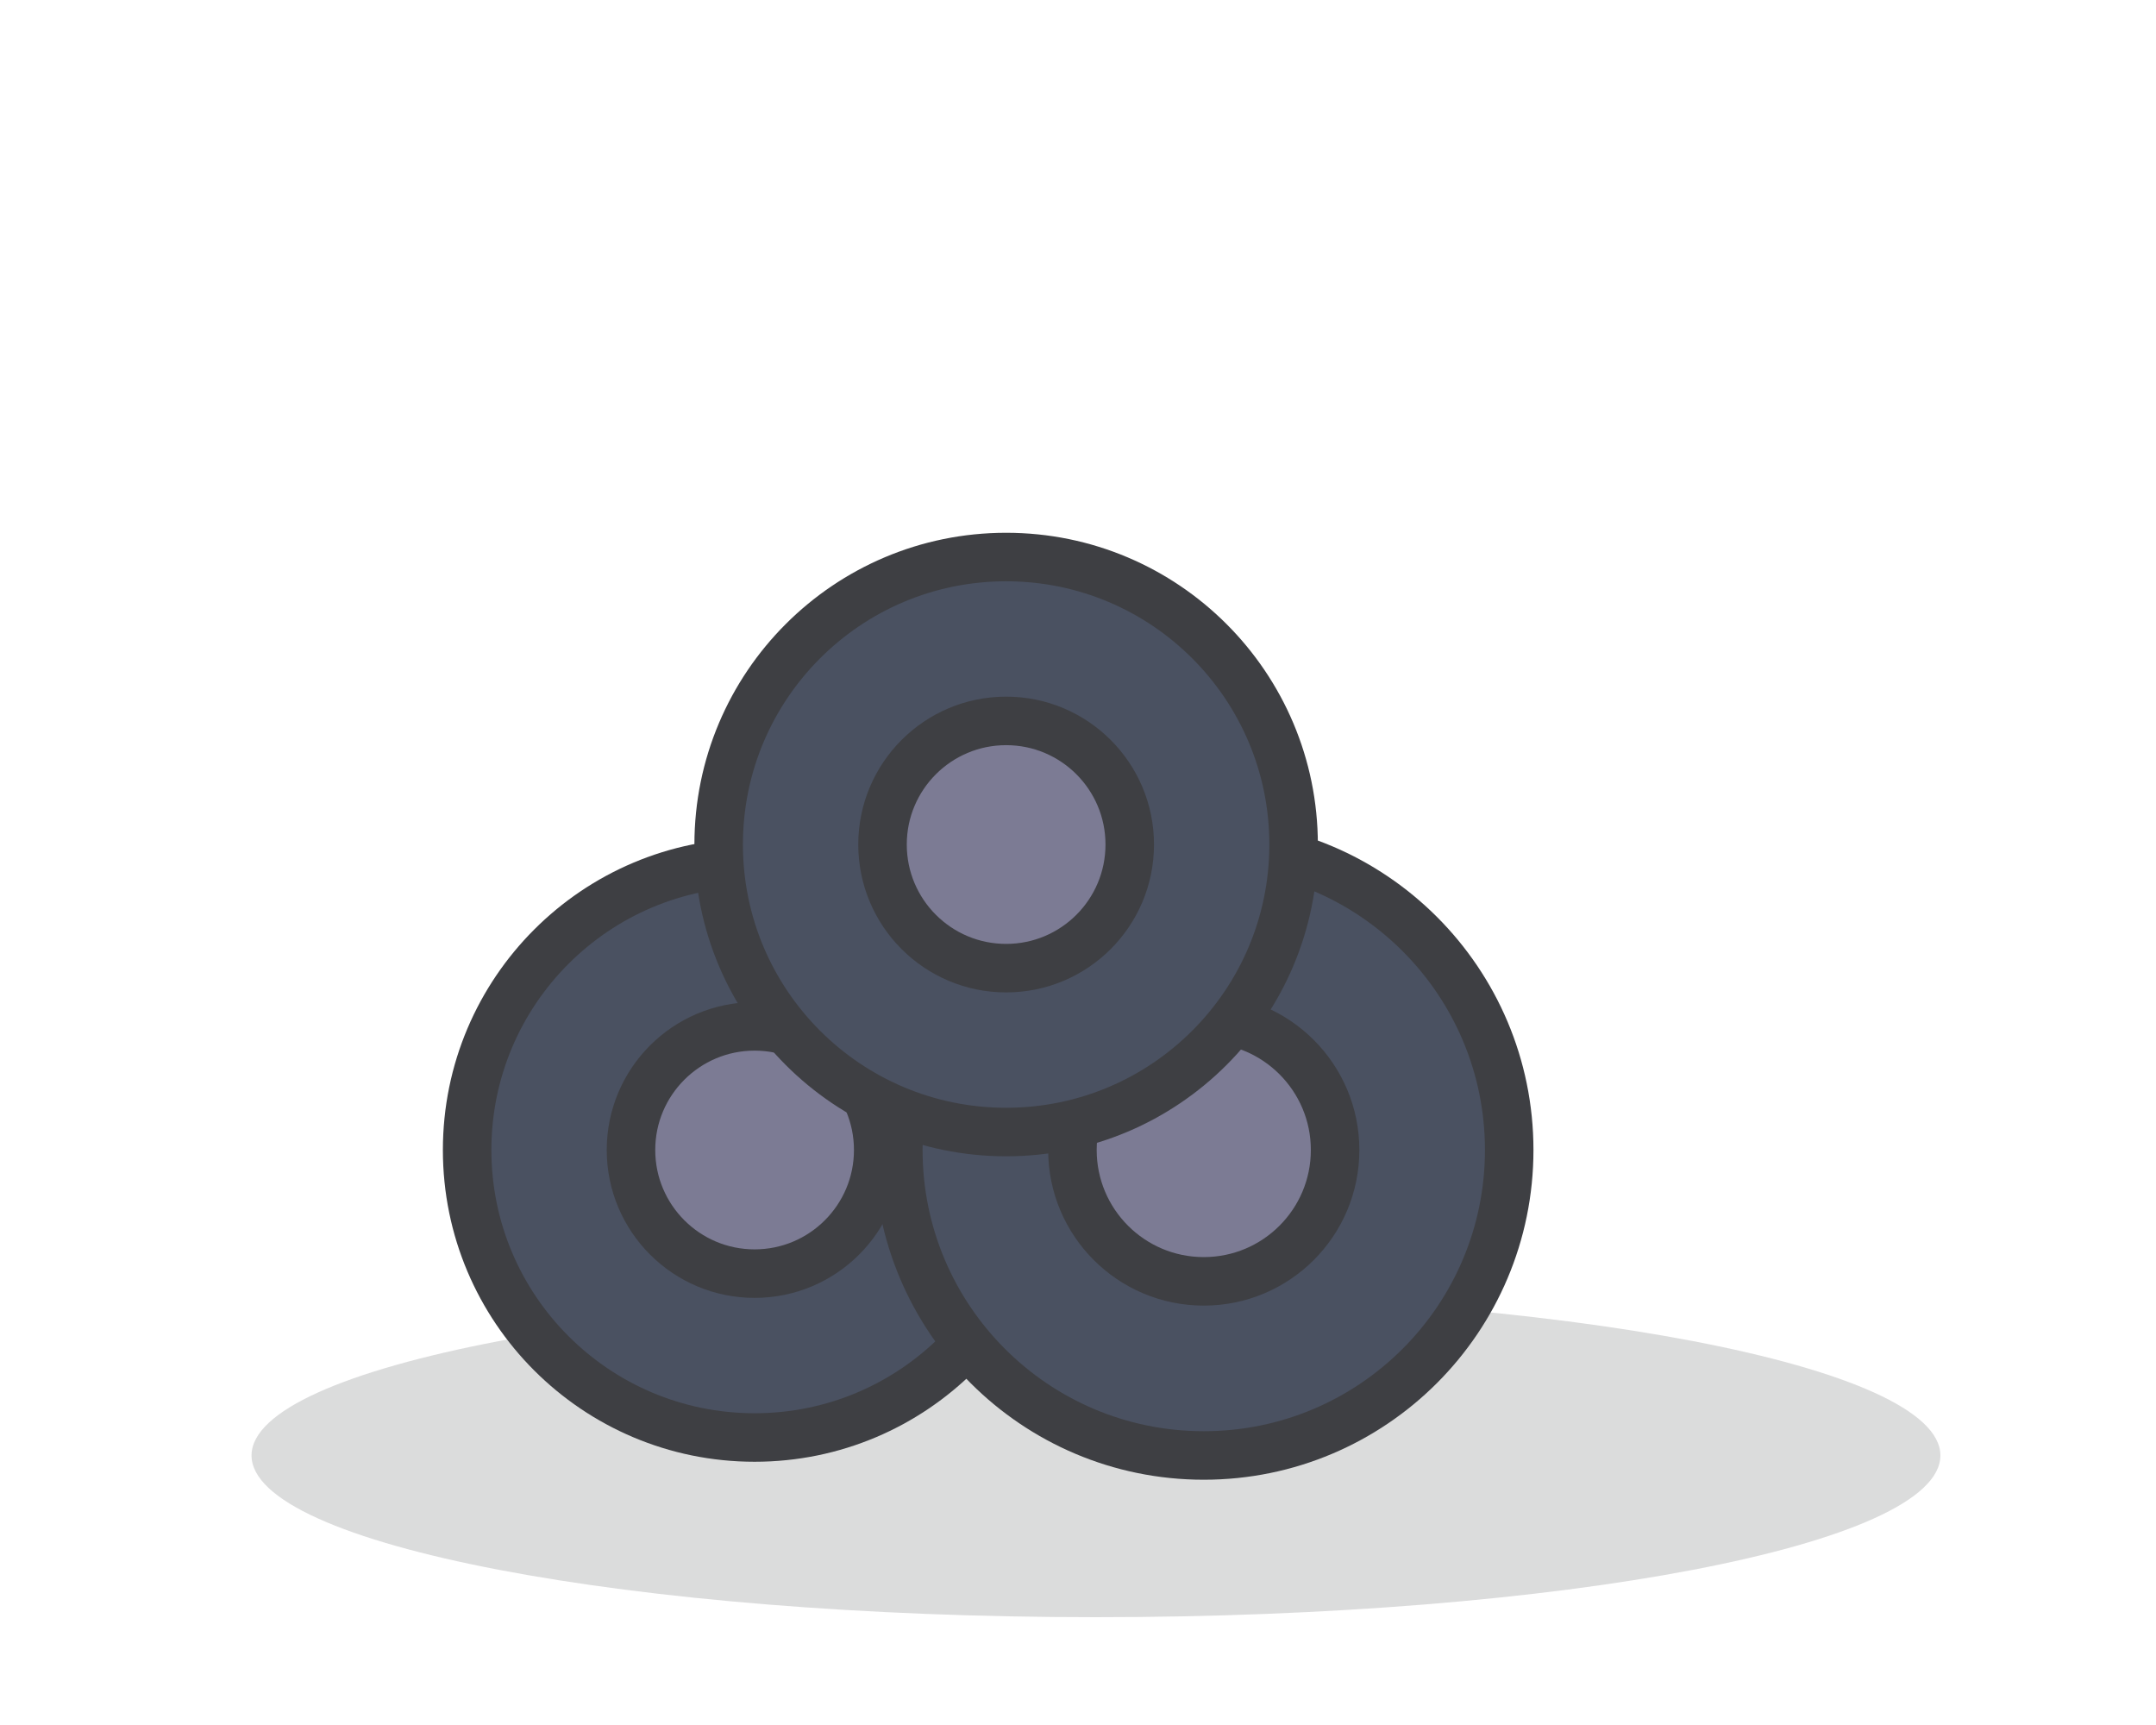
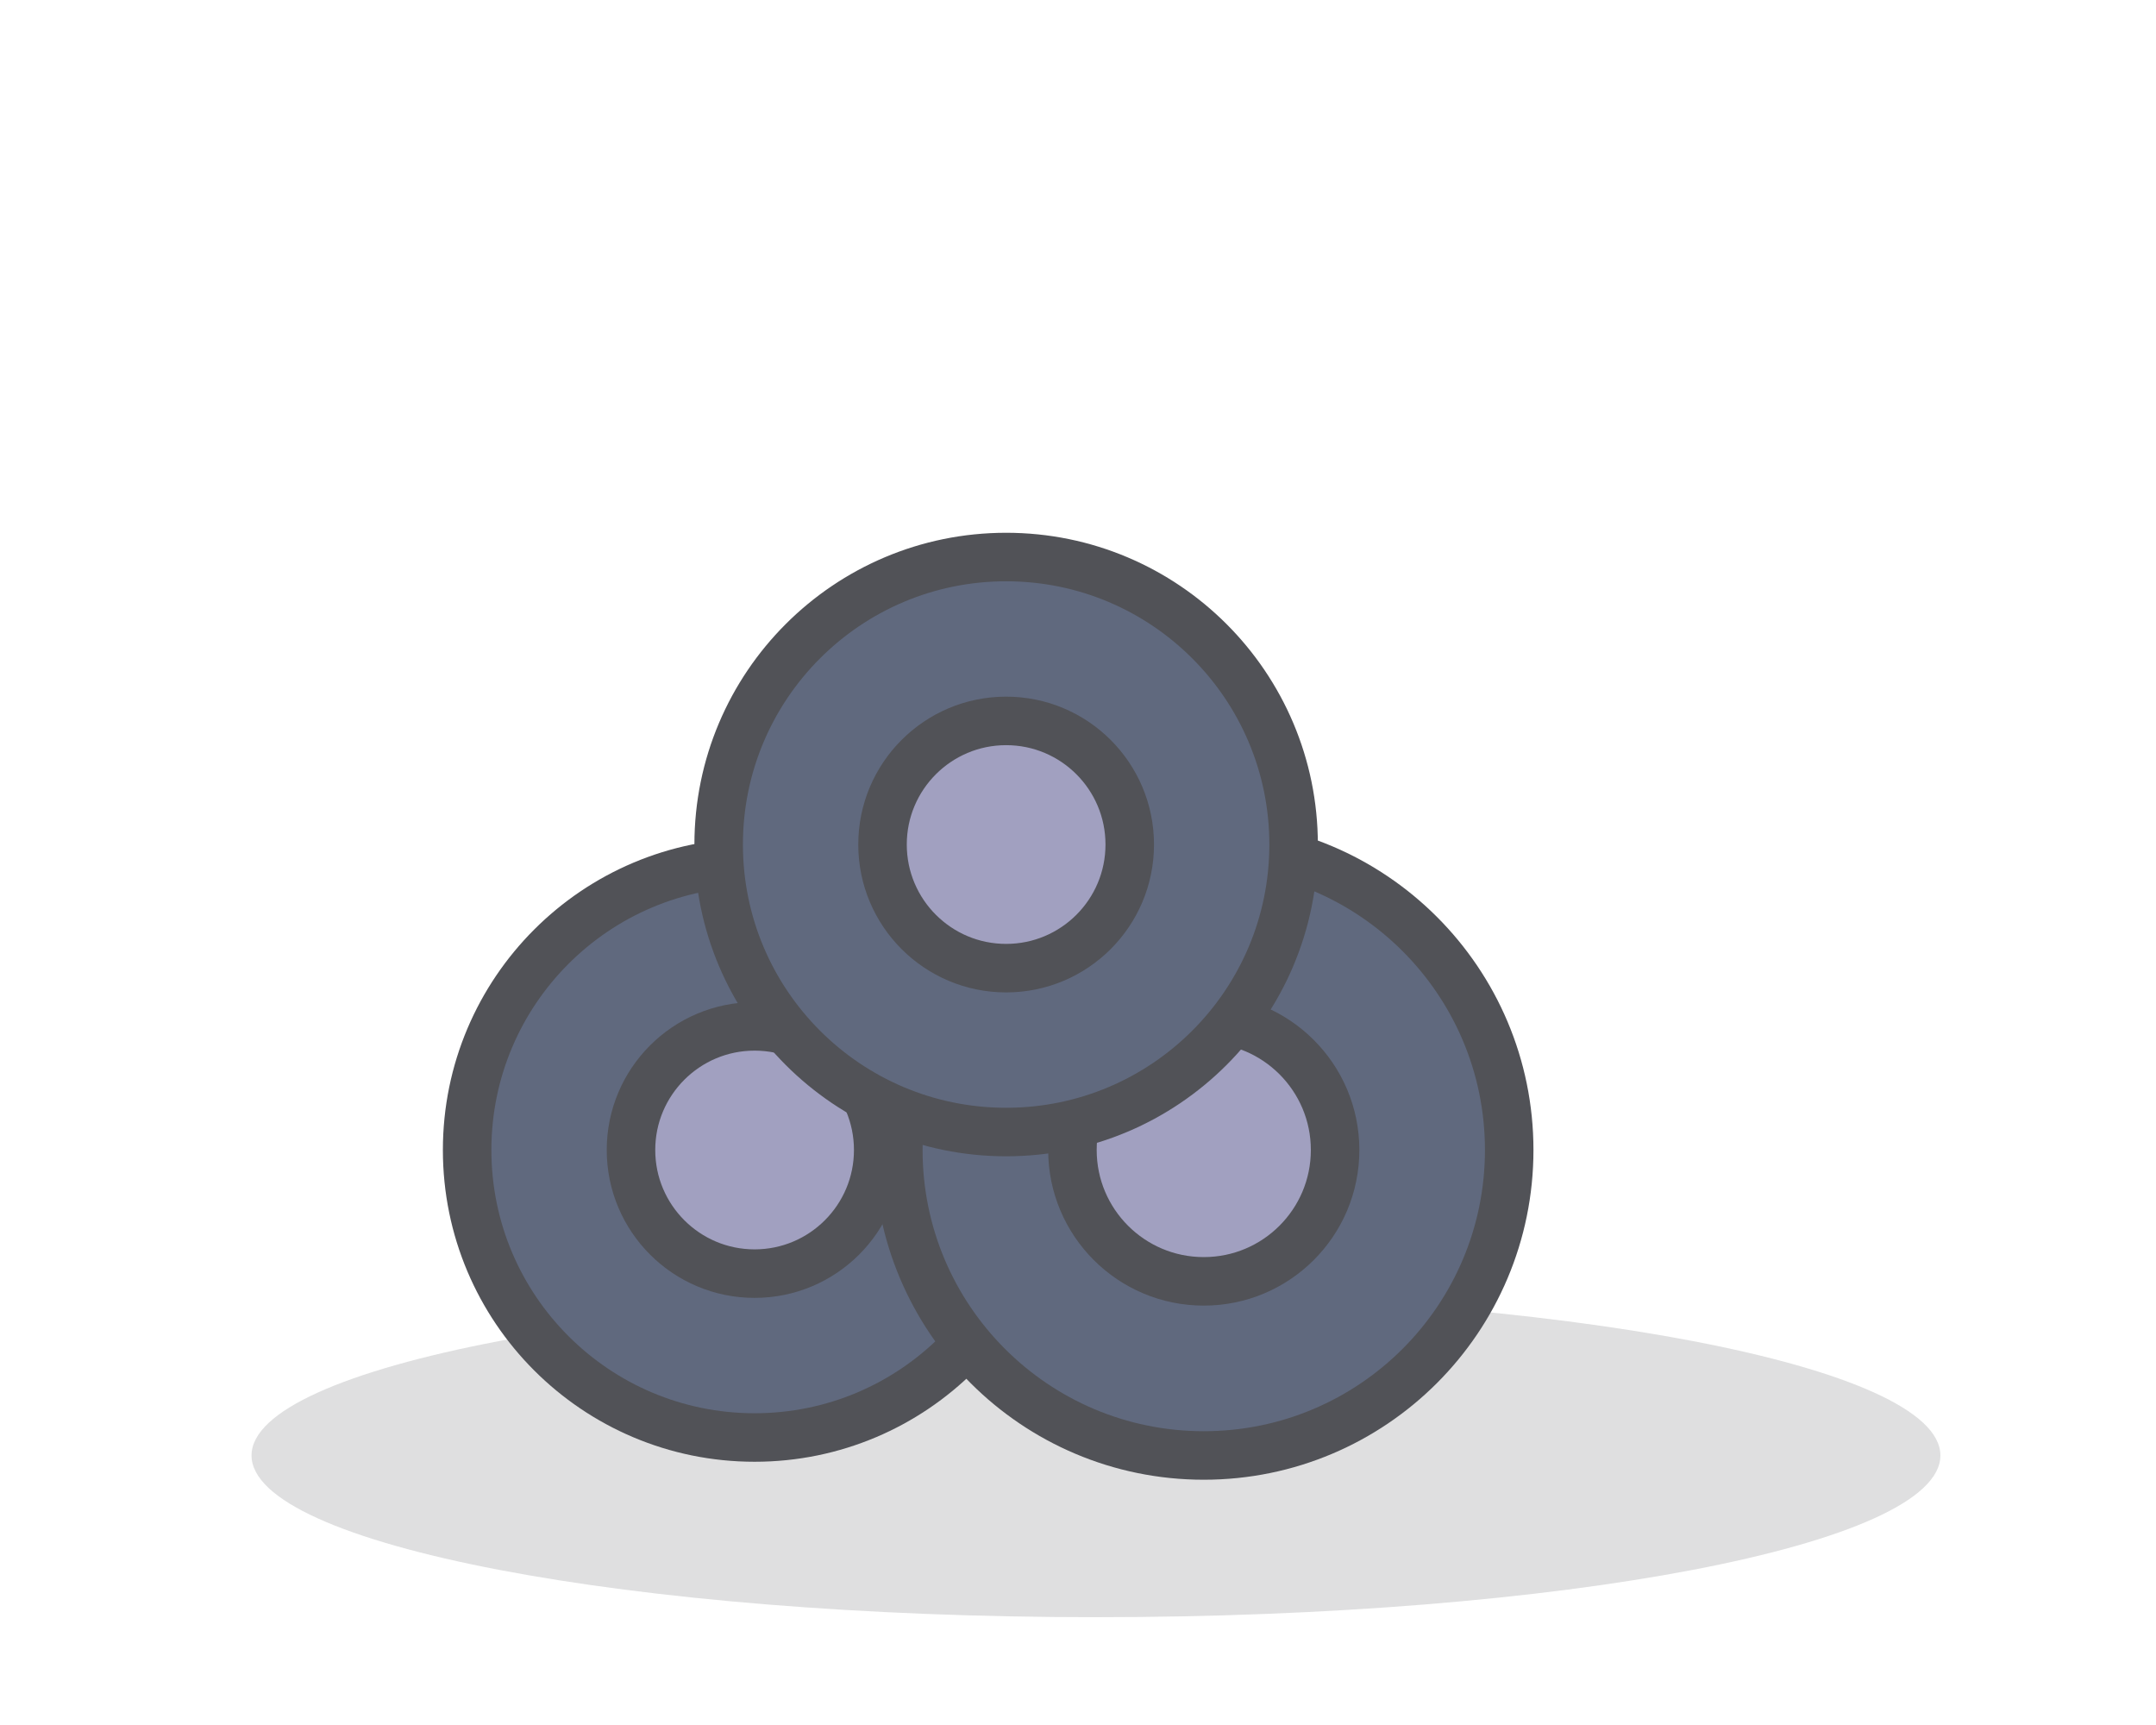
<svg xmlns="http://www.w3.org/2000/svg" width="120" height="96" viewBox="0 0 120 96">
-   <ellipse cx="61" cy="81" rx="47" ry="9" fill="#3a3c3f" opacity=".18" />
-   <g stroke="#3e3f43" stroke-width="2.7" stroke-linejoin="round" stroke-linecap="round">
-     <circle cx="42" cy="64" r="16" fill="#4a5161" />
-     <circle cx="42" cy="64" r="6.88" fill="#7c7b94" />
-     <circle cx="67" cy="64" r="17" fill="#4a5161" />
-     <circle cx="67" cy="64" r="7.31" fill="#7c7b94" />
-     <circle cx="56" cy="47" r="16" fill="#4a5161" />
-     <circle cx="56" cy="47" r="6.88" fill="#7c7b94" />
+   <ellipse cx="61" cy="81" rx="47" ry="9" fill="#4b4e52" opacity=".18" />
+   <g stroke="#515257" stroke-width="2.7" stroke-linejoin="round" stroke-linecap="round">
+     <circle cx="42" cy="64" r="16" fill="#60697e" />
+     <circle cx="42" cy="64" r="6.88" fill="#a1a0c0" />
+     <circle cx="67" cy="64" r="17" fill="#60697e" />
+     <circle cx="67" cy="64" r="7.31" fill="#a1a0c0" />
+     <circle cx="56" cy="47" r="16" fill="#60697e" />
+     <circle cx="56" cy="47" r="6.88" fill="#a1a0c0" />
  </g>
</svg>
